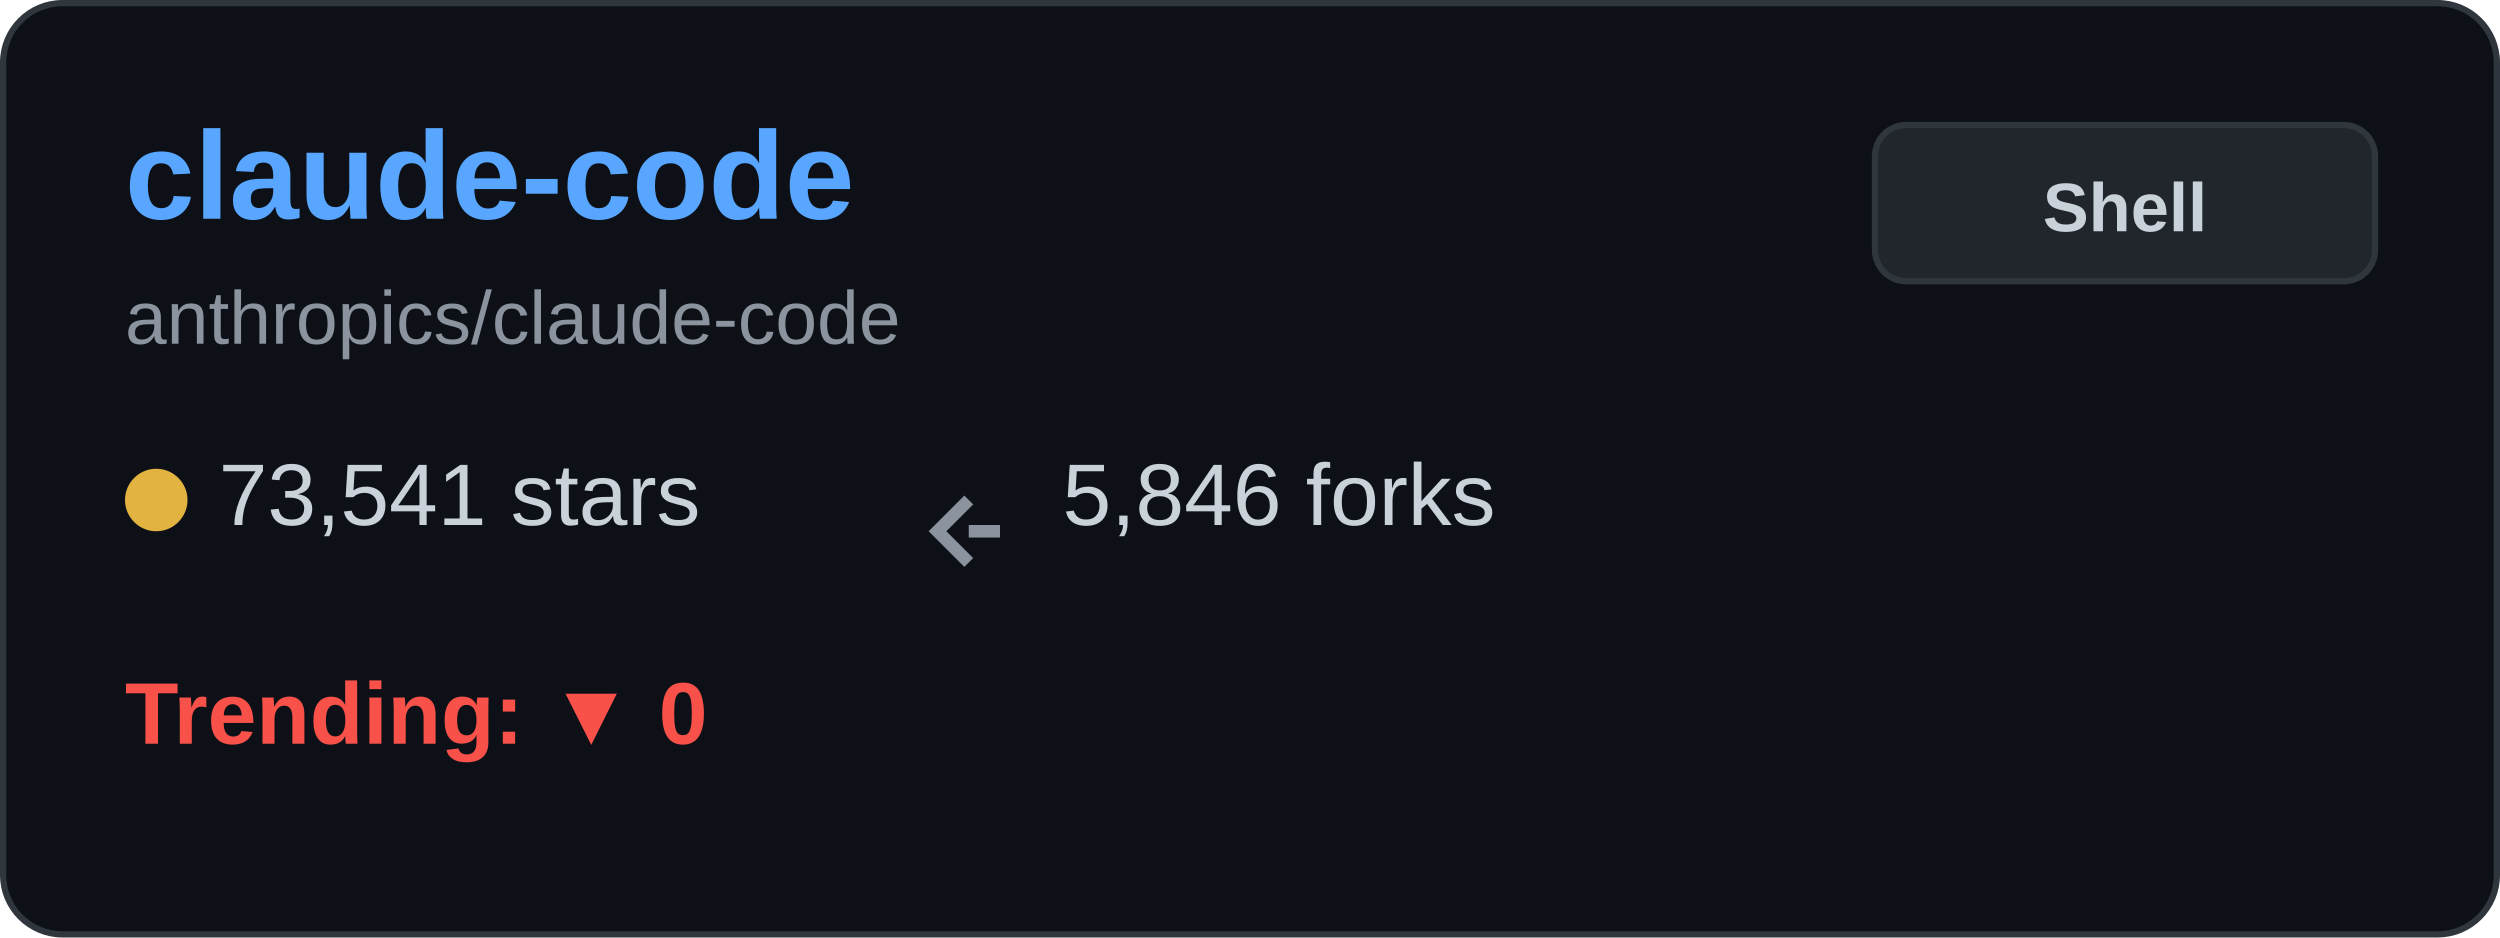
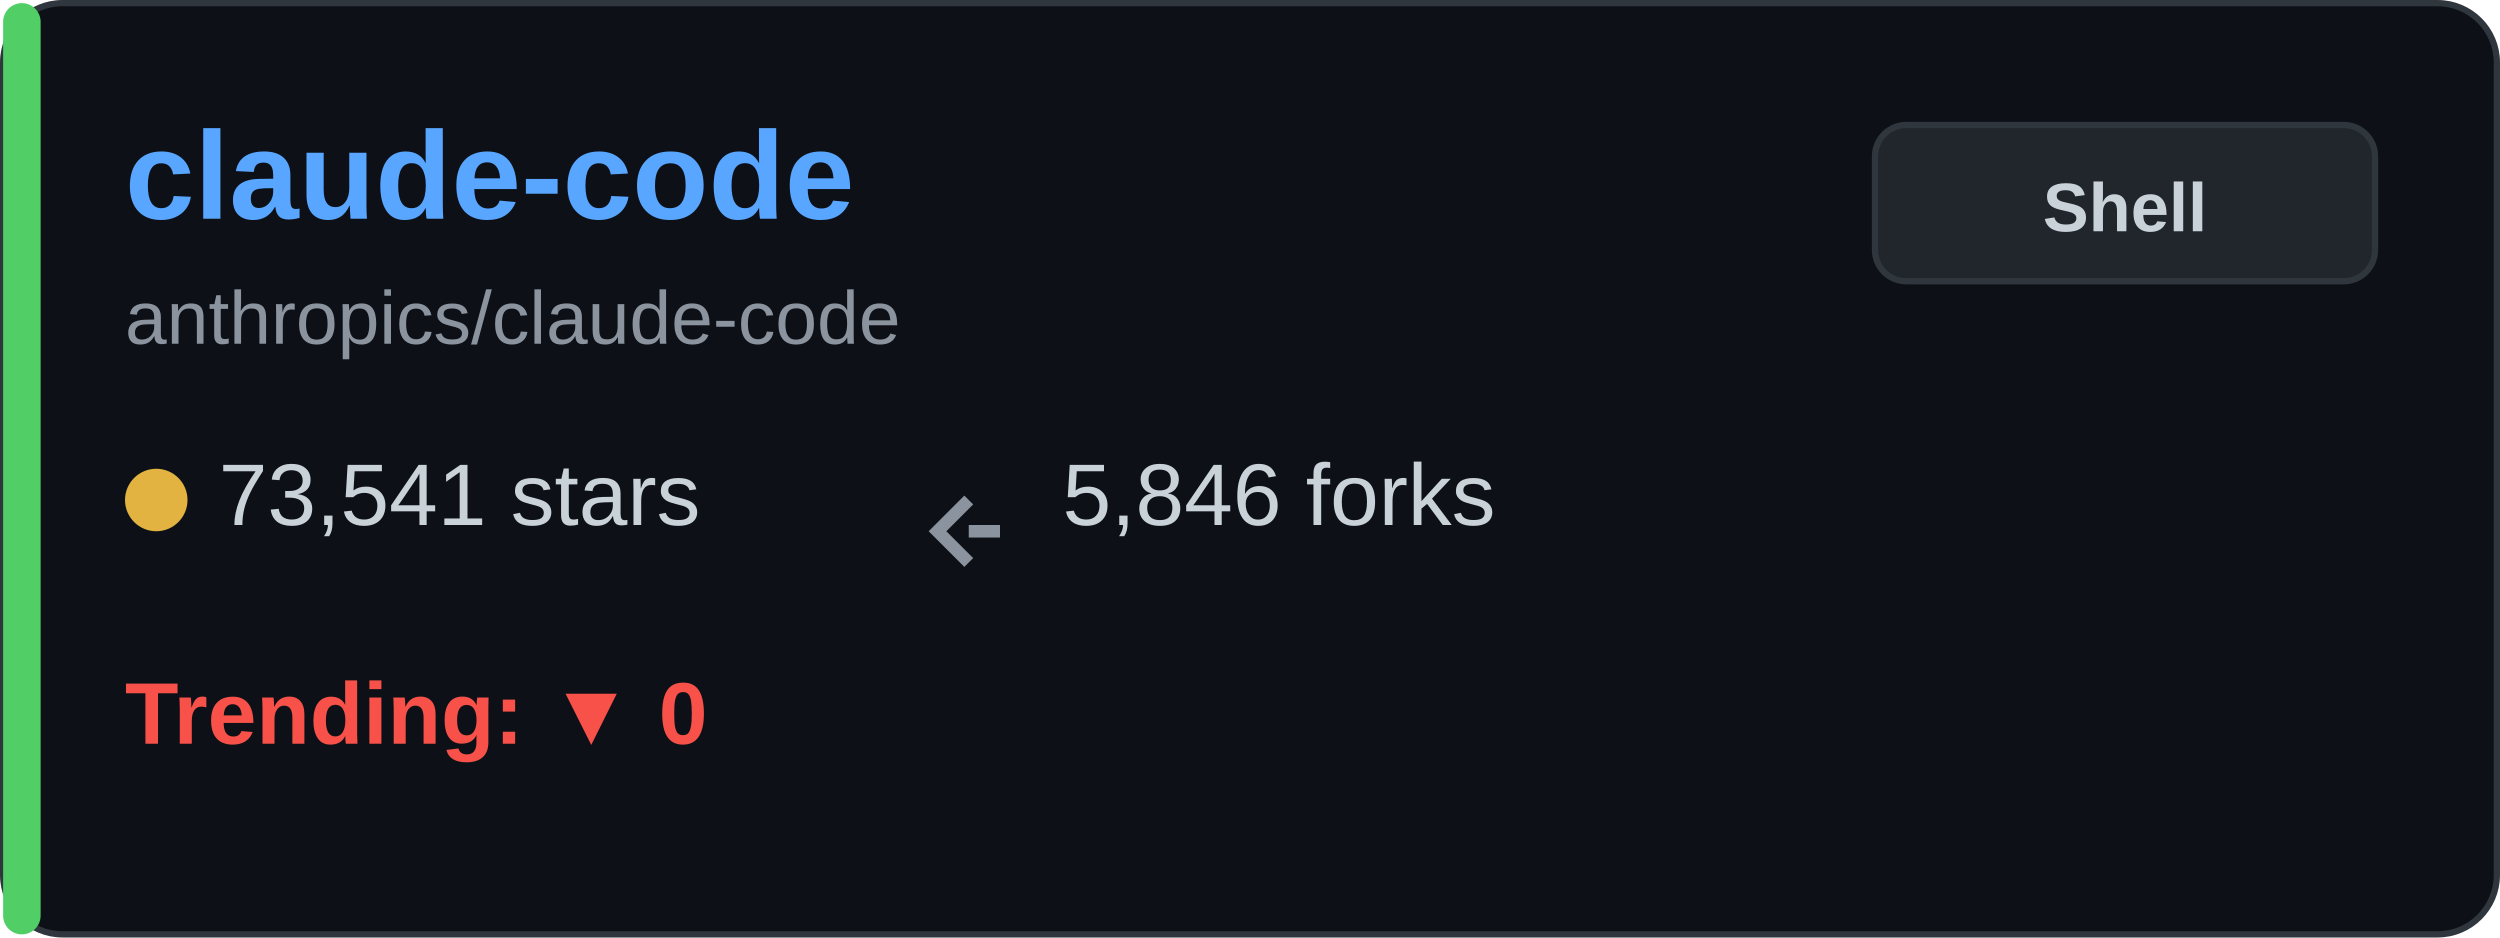
<svg xmlns="http://www.w3.org/2000/svg" width="400" height="150" viewBox="0 0 400 150" fill="none">
  <rect x="0.5" y="0.5" width="399" height="149" rx="9.5" fill="#0d1117" stroke="#30363d" />
+   <rect x="0.5" y="0.5" width="6" height="149" rx="3" fill="#51cf66" />
  <text x="20" y="35" font-family="Arial, sans-serif" font-size="20" font-weight="bold" fill="#58a6ff">claude-code</text>
  <text x="20" y="55" font-family="Arial, sans-serif" font-size="12" fill="#8b949e">anthropics/claude-code</text>
  <g transform="translate(20, 80)">
    <circle cx="5" cy="0" r="5" fill="#e3b341" />
    <text x="15" y="4" font-family="Arial, sans-serif" font-size="14" fill="#c9d1d9">73,541 stars</text>
  </g>
  <g transform="translate(150, 80)">
    <path d="M5 0 L0 5 L5 10 M5 5 L10 5" stroke="#8b949e" stroke-width="2" fill="none" />
    <text x="20" y="4" font-family="Arial, sans-serif" font-size="14" fill="#c9d1d9">5,846 forks</text>
  </g>
  <g transform="translate(20, 115)">
    <text x="0" y="4" font-family="Arial, sans-serif" font-size="14" font-weight="bold" fill="#f85149">Trending: ▼ 0</text>
  </g>
  <rect x="300" y="20" width="80" height="25" rx="5" fill="#21262d" stroke="#30363d" />
  <text x="340" y="37" font-family="Arial, sans-serif" font-size="11" font-weight="bold" fill="#c9d1d9" text-anchor="middle">Shell</text>
</svg>
